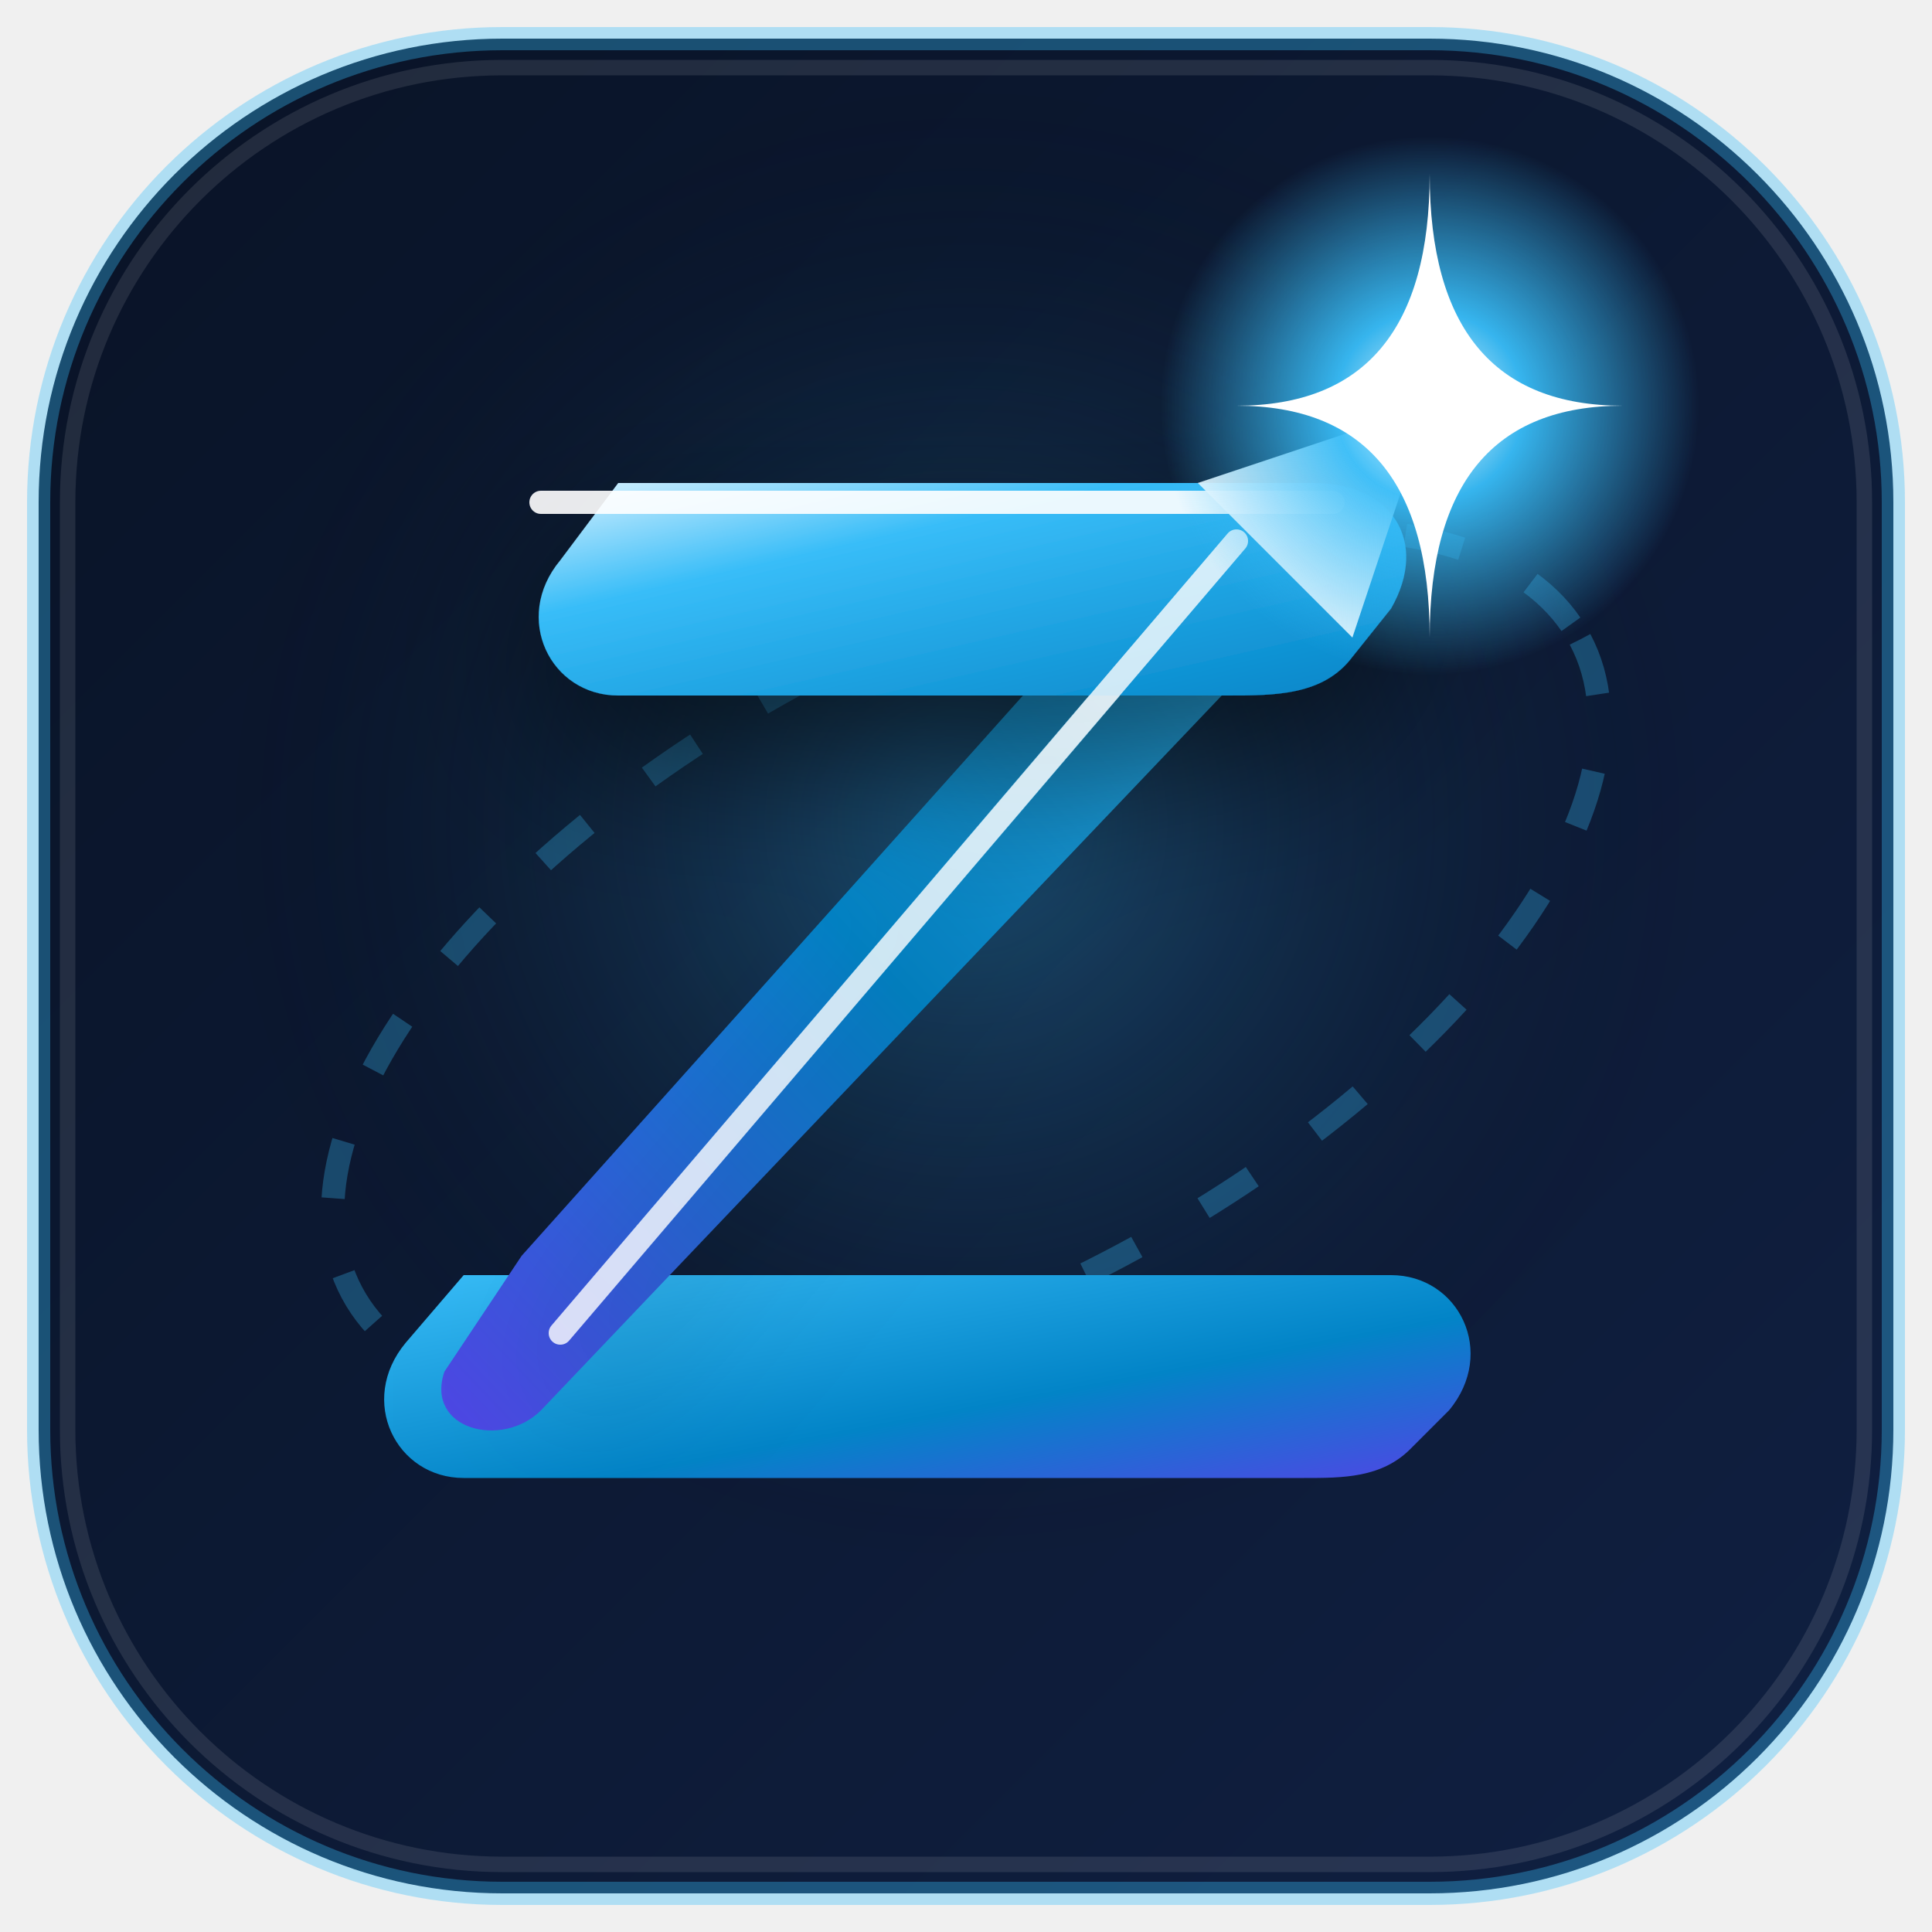
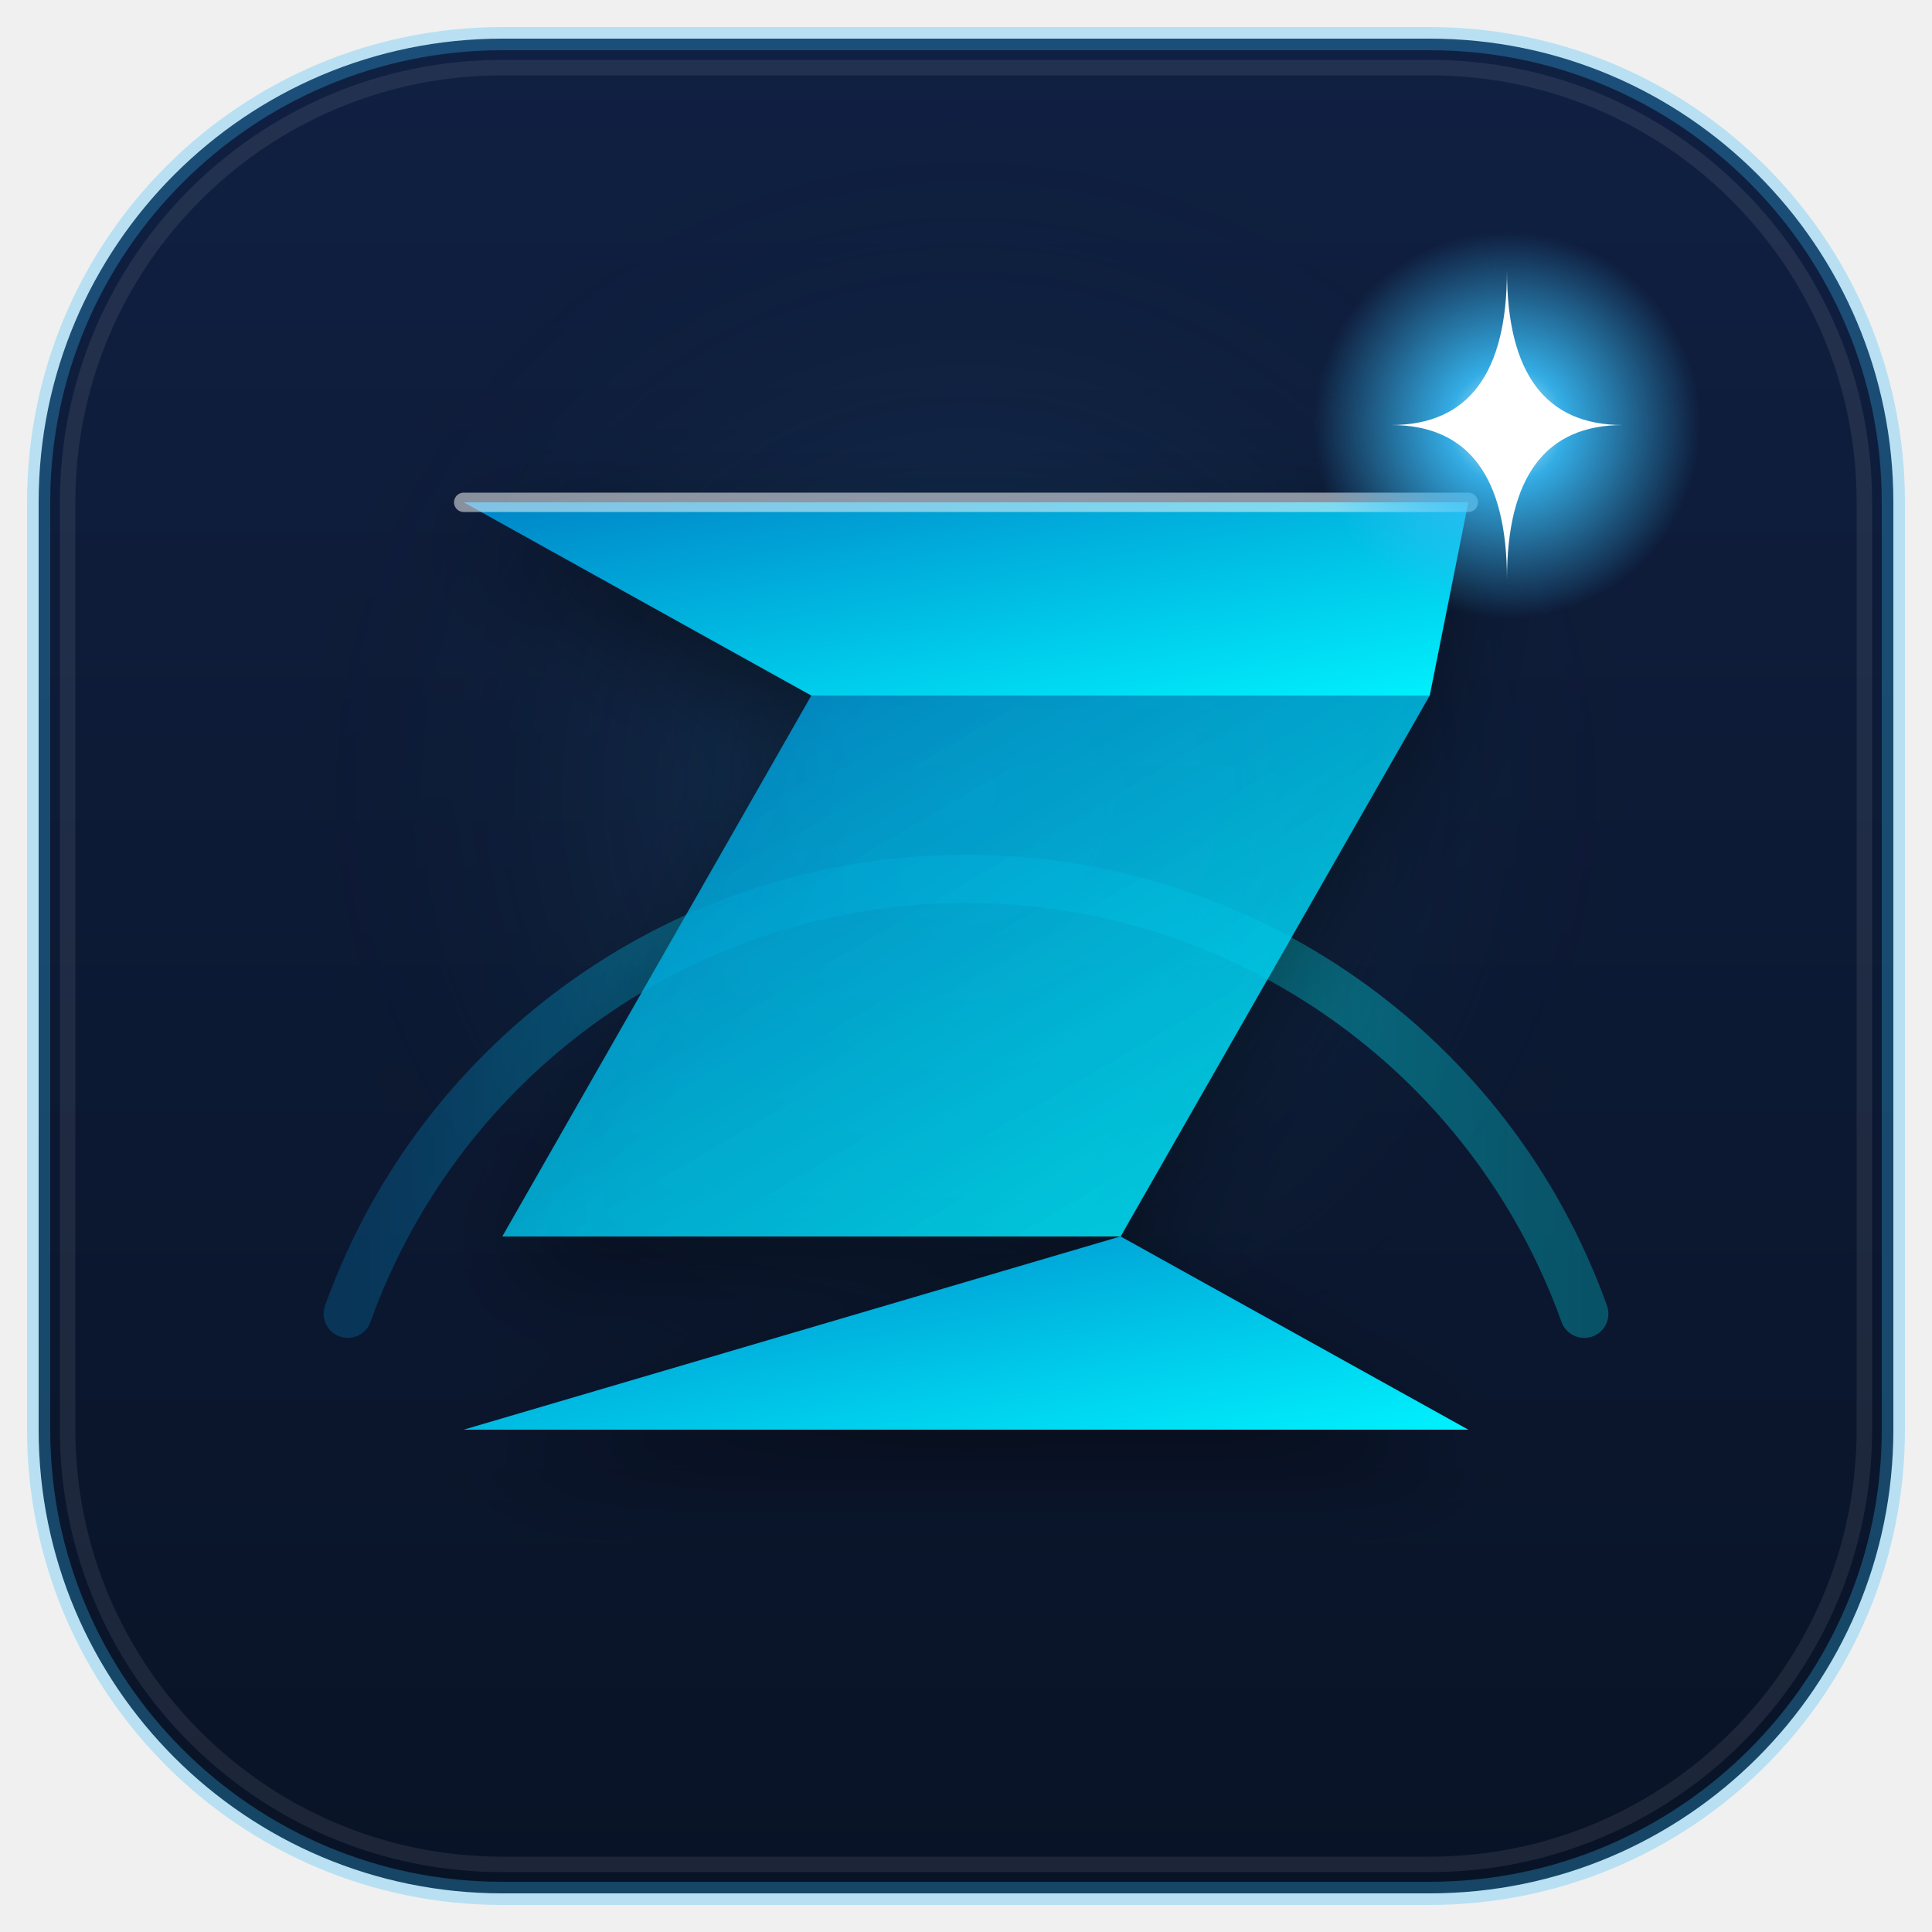
<svg xmlns="http://www.w3.org/2000/svg" width="512" height="512" viewBox="0 0 100 100" fill="none">
  <defs>
-     <linearGradient id="bg-claro" x1="0%" y1="0%" x2="100%" y2="100%">
-       <stop offset="0%" stop-color="#091326" />
-       <stop offset="100%" stop-color="#102042" />
+     <linearGradient id="bb-claro" x1="50%" y1="0%" x2="50%" y2="100%">
+       <stop offset="0%" stop-color="#102042" />
+       <stop offset="100%" stop-color="#091326" />
    </linearGradient>
-     <radialGradient id="glow-claro" cx="50%" cy="46%" r="46%">
-       <stop offset="0%" stop-color="rgba(56, 189, 248, 0.35)" />
+     <radialGradient id="bg-claro" cx="50%" cy="45%" r="45%">
+       <stop offset="0%" stop-color="rgba(56, 189, 248, 0.20)" />
      <stop offset="100%" stop-color="transparent" />
    </radialGradient>
-     <linearGradient id="facet-top-claro" x1="0%" y1="0%" x2="100%" y2="100%">
-       <stop offset="0%" stop-color="#F0F9FF" />
-       <stop offset="35%" stop-color="#38BDF8" />
-       <stop offset="100%" stop-color="#0284C7" />
+     <linearGradient id="zg-claro" x1="0%" y1="0%" x2="100%" y2="100%">
+       <stop offset="0%" stop-color="#0284C7" />
+       <stop offset="100%" stop-color="#00F2FE" />
    </linearGradient>
-     <linearGradient id="blade-claro" x1="0%" y1="100%" x2="100%" y2="0%">
-       <stop offset="0%" stop-color="#4F46E5" />
-       <stop offset="50%" stop-color="#0284C7" />
-       <stop offset="100%" stop-color="#38BDF8" />
+     <linearGradient id="ag-claro" x1="0%" y1="50%" x2="100%" y2="50%">
+       <stop offset="0%" stop-color="#0284C7" stop-opacity="0.6" />
+       <stop offset="50%" stop-color="#00F2FE" />
+       <stop offset="100%" stop-color="#00F2FE" stop-opacity="0.6" />
    </linearGradient>
-     <linearGradient id="facet-bot-claro" x1="0%" y1="0%" x2="100%" y2="100%">
-       <stop offset="0%" stop-color="#38BDF8" />
-       <stop offset="60%" stop-color="#0284C7" />
-       <stop offset="100%" stop-color="#4F46E5" />
-     </linearGradient>
-     <radialGradient id="star-flare-claro" cx="50%" cy="50%" r="50%">
+     <radialGradient id="sf-claro" cx="50%" cy="50%" r="50%">
      <stop offset="0%" stop-color="#FFFFFF" />
-       <stop offset="35%" stop-color="#38BDF8" stop-opacity="0.95" />
+       <stop offset="30%" stop-color="#38BDF8" stop-opacity="0.9" />
      <stop offset="100%" stop-color="#38BDF8" stop-opacity="0" />
    </radialGradient>
-     <filter id="shadow-claro" x="-20%" y="-20%" width="140%" height="140%">
-       <feDropShadow dx="0" dy="3.5" stdDeviation="4" flood-color="#000000" flood-opacity="0.55" />
+     <filter id="ds-claro" x="-15%" y="-10%" width="130%" height="130%">
+       <feDropShadow dx="0" dy="2" stdDeviation="2.5" flood-color="#000000" flood-opacity="0.4" />
    </filter>
+     <clipPath id="cp-claro">
+       <rect x="2" y="2" width="96" height="96" rx="24" />
+     </clipPath>
  </defs>
-   <rect x="2" y="2" width="96" height="96" rx="24" fill="url(#bg-claro)" />
-   <circle cx="50" cy="46" r="42" fill="url(#glow-claro)" />
-   <rect x="2" y="2" width="96" height="96" rx="24" stroke="rgba(56, 189, 248, 0.35)" stroke-width="1.2" fill="none" />
-   <rect x="3.5" y="3.5" width="93" height="93" rx="22.5" stroke="rgba(255, 255, 255, 0.1)" stroke-width="0.8" fill="none" />
-   <ellipse cx="50" cy="50" rx="36" ry="17" transform="rotate(-28 50 50)" stroke="#38BDF8" stroke-width="1.2" stroke-dasharray="3 4" opacity="0.3" fill="none" />
-   <path d="M 28 66 H 72 C 75.5 66 77.5 70 75 73 L 73 75 C 71.5 76.5 69.5 76.5 67.5 76.5 H 24 C 20.5 76.5 18.5 72.5 21 69.5 L 24 66 Z" fill="url(#facet-bot-claro)" />
-   <path d="M 68 31 L 28 73 C 26 75 22 74 23 71 L 27 65 L 61 27 C 63 25 67 26 66 29 L 68 31 Z" fill="url(#blade-claro)" />
-   <g filter="url(#shadow-claro)">
-     <path d="M 24 25 H 68 C 72 25 74 28 72 31.5 L 70 34 C 68.5 36 66 36 63.5 36 H 32 C 28.5 36 26.5 32 29 29 L 32 25 Z" fill="url(#facet-top-claro)" />
-     <path d="M 62 25 L 74 21 L 70 33 Z" fill="#FFFFFF" opacity="0.9" />
-     <line x1="28" y1="26" x2="69" y2="26" stroke="#FFFFFF" stroke-width="1.2" stroke-linecap="round" opacity="0.9" />
-     <line x1="64" y1="28" x2="29" y2="69" stroke="#FFFFFF" stroke-width="1.2" stroke-linecap="round" opacity="0.8" />
+   <rect x="2" y="2" width="96" height="96" rx="24" fill="url(#bb-claro)" />
+   <circle cx="50" cy="45" r="40" fill="url(#bg-claro)" />
+   <g clip-path="url(#cp-claro)">
+     <path d="M 18 68 A 34 34 0 0 1 82 68" stroke="url(#ag-claro)" stroke-width="2.5" stroke-linecap="round" fill="none" opacity="0.45" />
+     <g filter="url(#ds-claro)">
+       <path d="M 24 26 H 76 L 74 36 H 42" fill="url(#zg-claro)" />
+       <path d="M 42 36 L 74 36 L 58 64 L 26 64" fill="url(#zg-claro)" opacity="0.85" />
+       <path d="M 26 64 H 58 L 24 74 H 76 L 58 64" fill="url(#zg-claro)" />
+       <path d="M 24 26 H 76" stroke="rgba(255,255,255,0.5)" stroke-width="1" stroke-linecap="round" />
+     </g>
+     <circle cx="78" cy="22" r="10" fill="url(#sf-claro)" />
+     <path d="M 78 14 Q 78 22 72 22 Q 78 22 78 30 Q 78 22 84 22 Q 78 22 78 14 Z" fill="#FFFFFF" />
+     <circle cx="78" cy="22" r="1.4" fill="#FFFFFF" />
  </g>
-   <circle cx="74" cy="21" r="14" fill="url(#star-flare-claro)" />
-   <path d="M 74 9 Q 74 21 64 21 Q 74 21 74 33 Q 74 21 84 21 Q 74 21 74 9 Z" fill="#FFFFFF" />
-   <circle cx="74" cy="21" r="1.8" fill="#FFFFFF" />
+   <rect x="2" y="2" width="96" height="96" rx="24" stroke="rgba(56, 189, 248, 0.30)" stroke-width="1.2" fill="none" />
+   <rect x="3.5" y="3.5" width="93" height="93" rx="22.5" stroke="rgba(255, 255, 255, 0.08)" stroke-width="0.8" fill="none" />
</svg>
